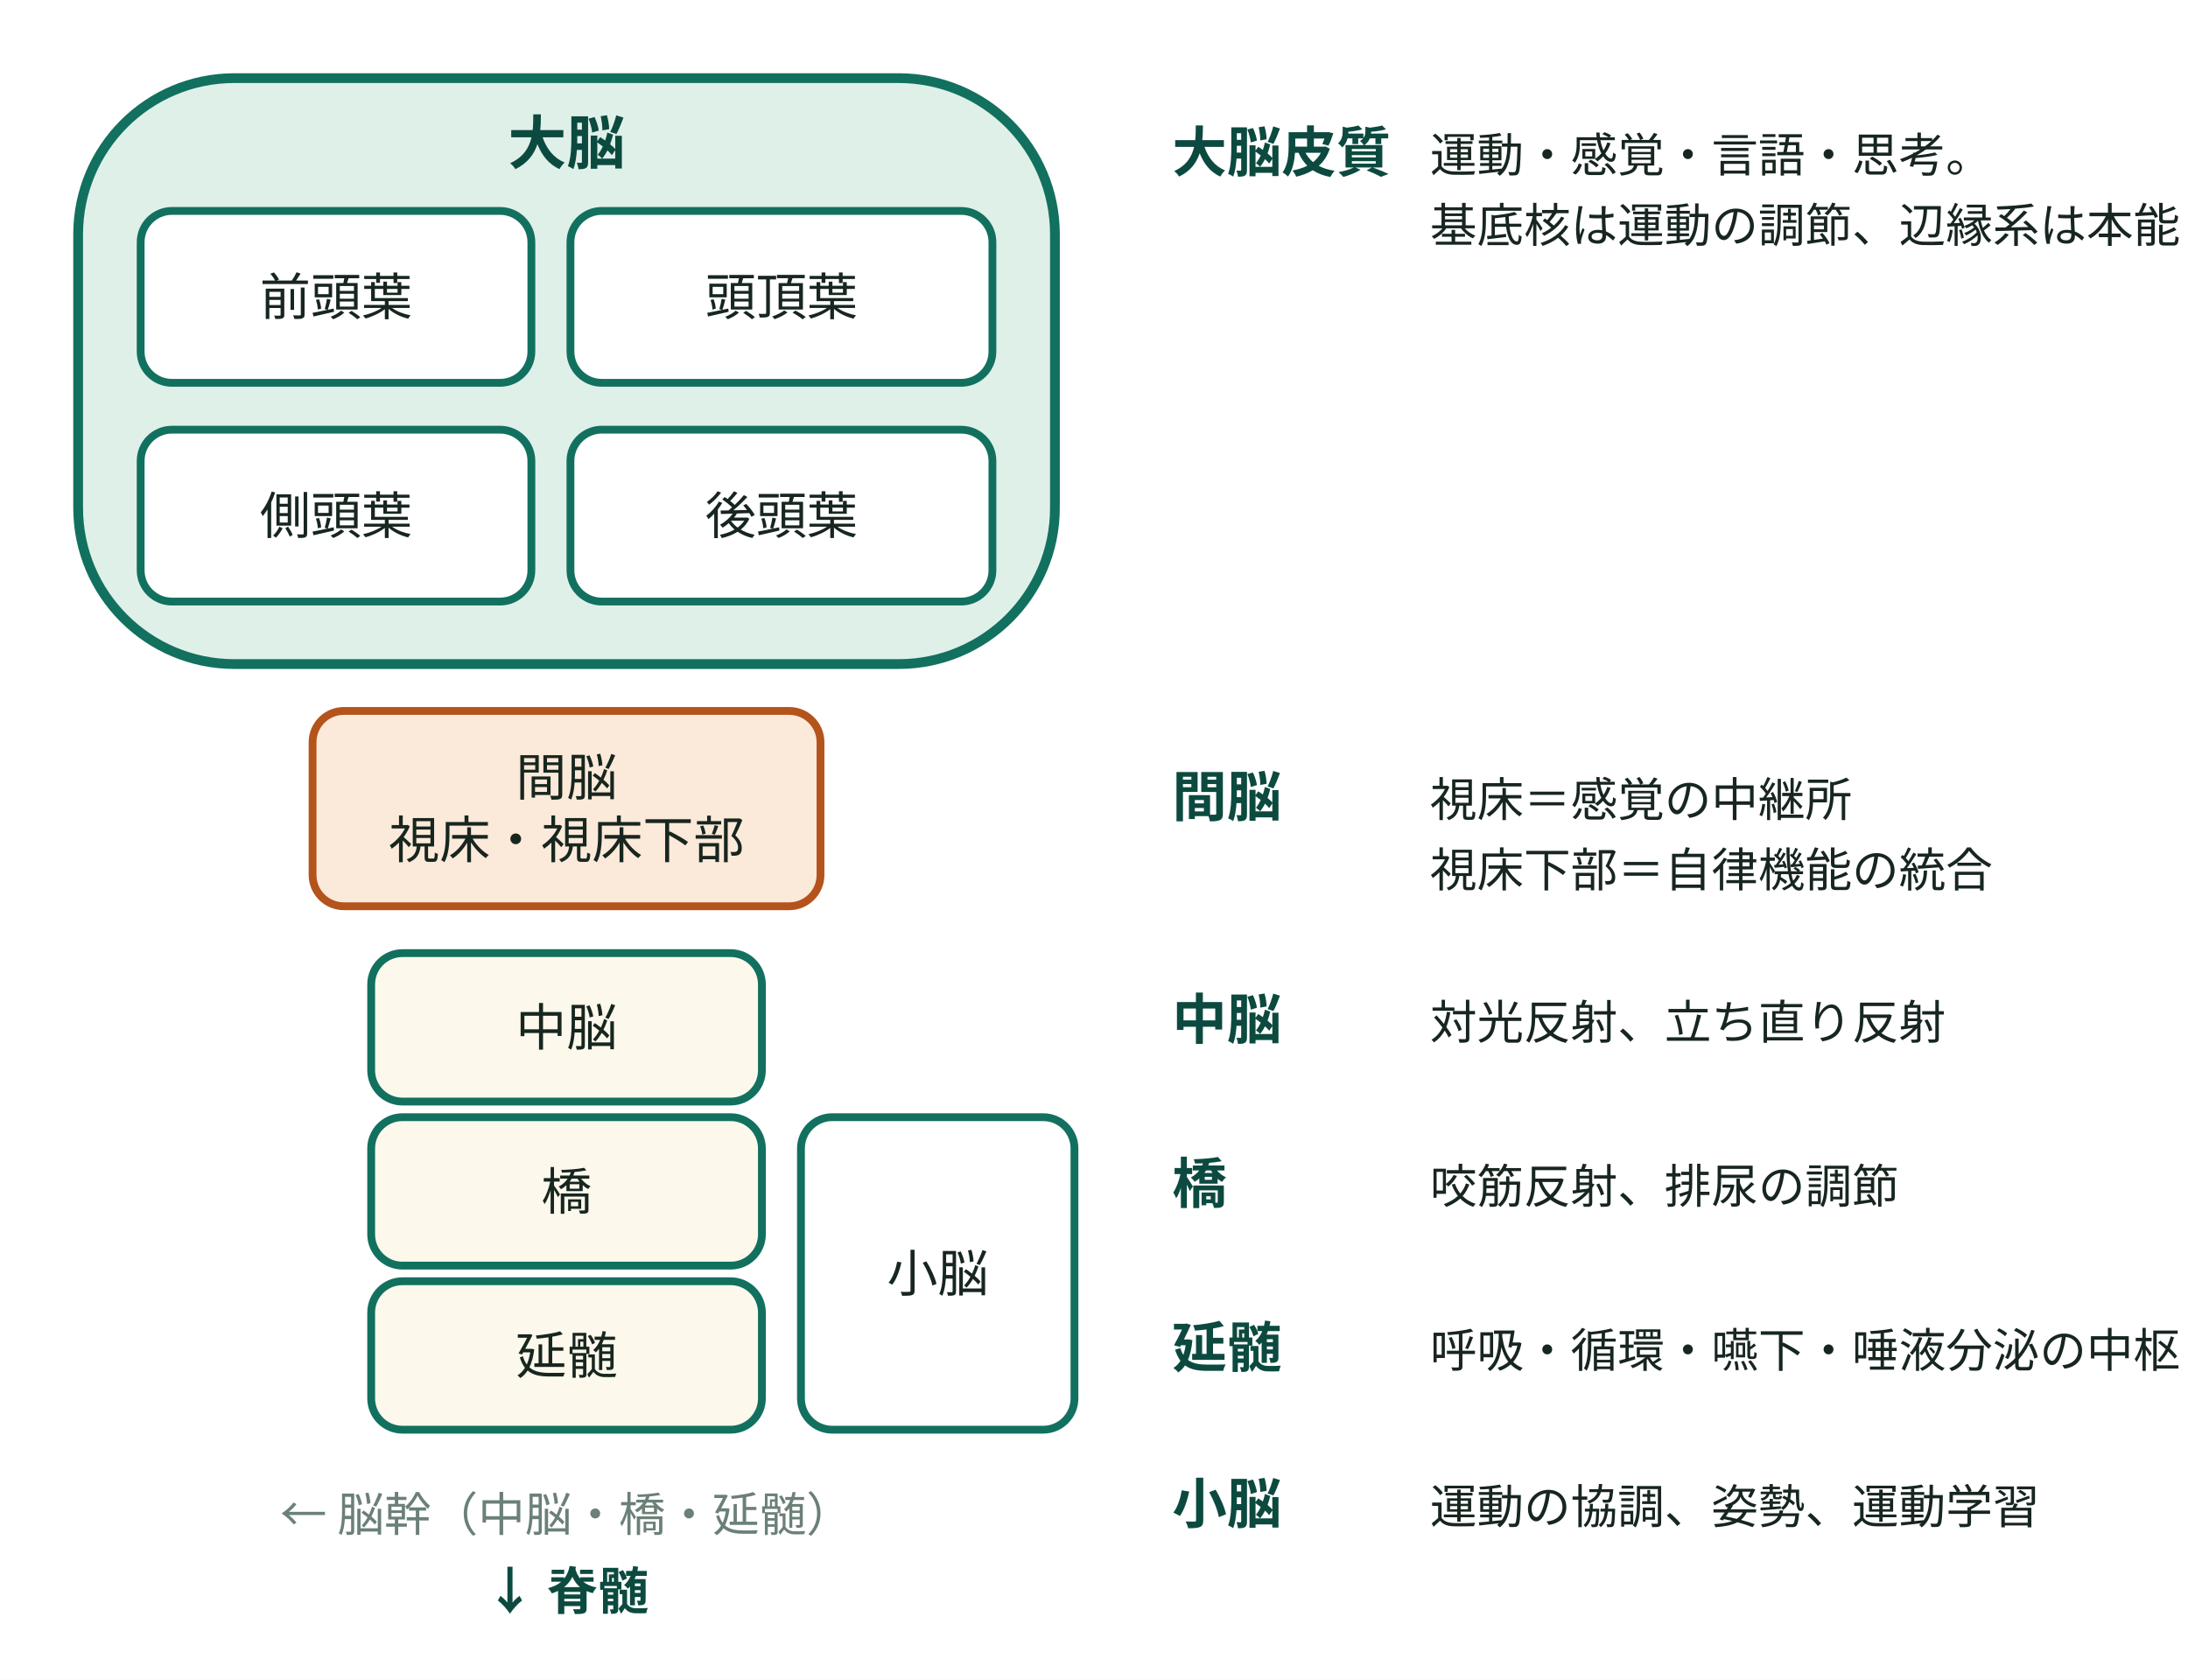
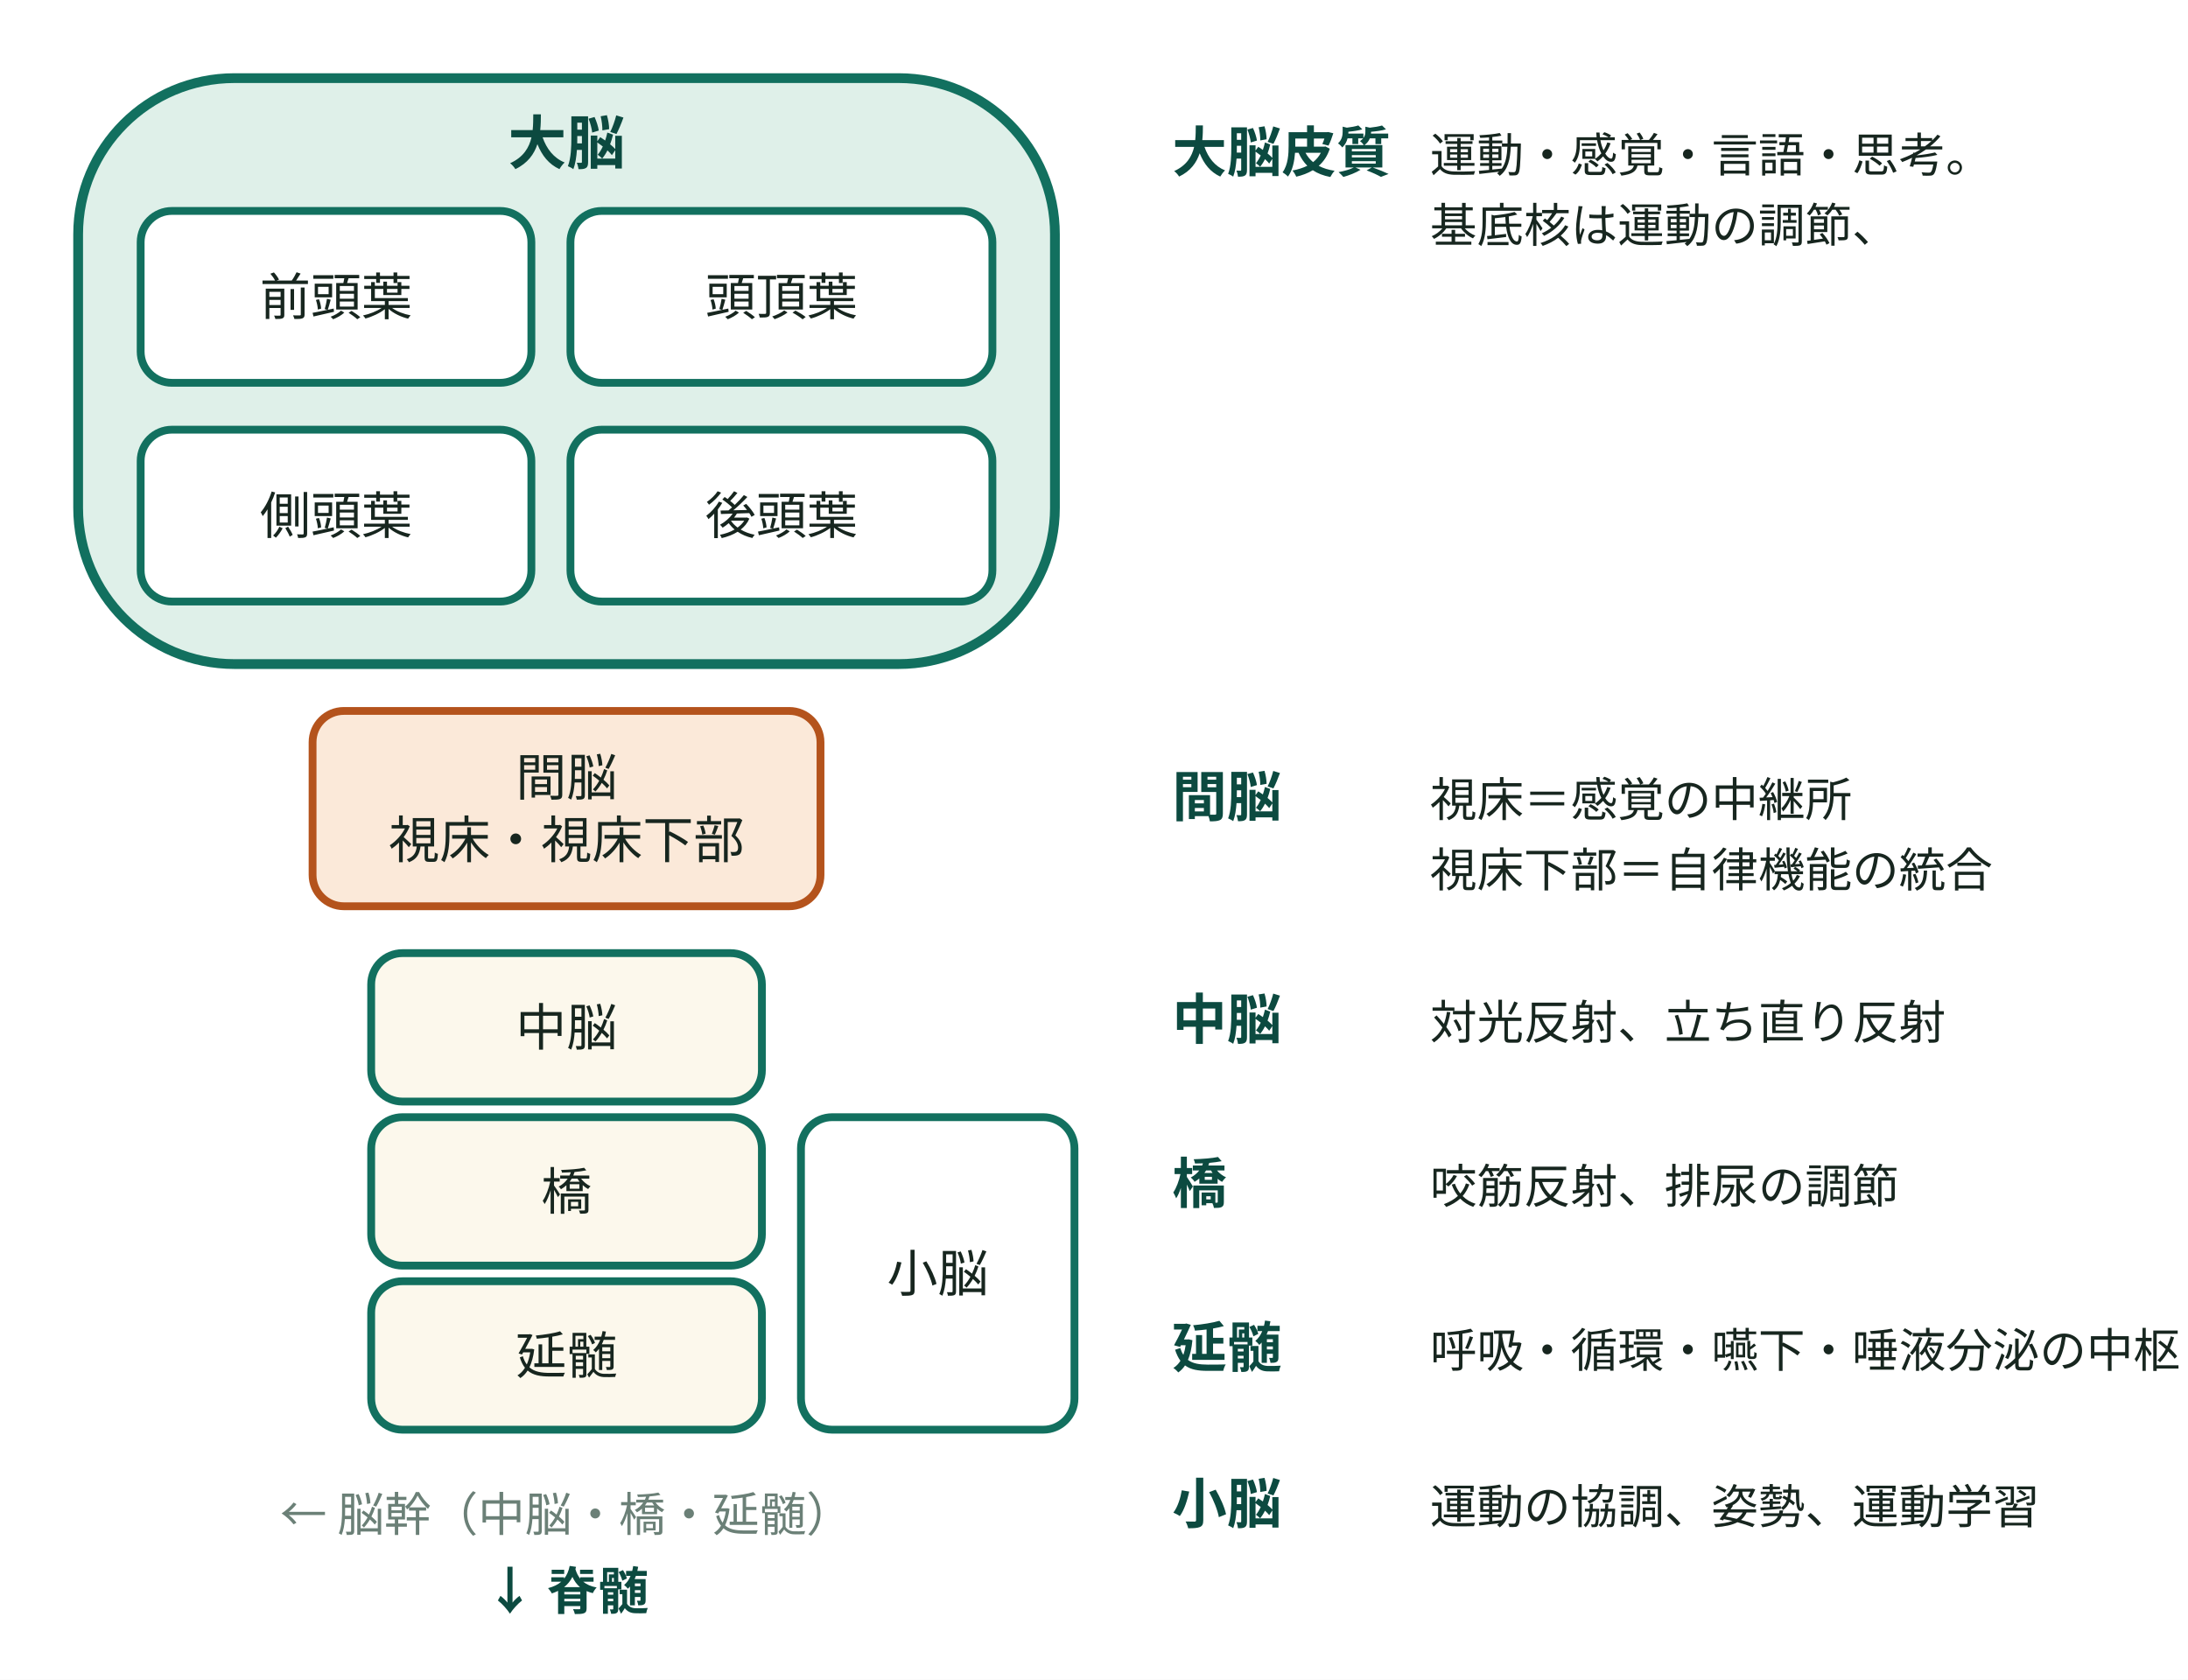
<svg xmlns="http://www.w3.org/2000/svg" viewBox="0 0 560 430" width="560" height="430" role="img" aria-label="脳の区分と主な働き（模式図）" font-family="'BIZ UDPGothic','Hiragino Kaku Gothic ProN','Yu Gothic','Noto Sans CJK JP','Noto Sans JP',sans-serif">
  <rect width="560" height="430" fill="#ffffff" />
  <defs>
    <marker id="ar" viewBox="0 0 10 10" refX="8.5" refY="5" markerWidth="7" markerHeight="7" orient="auto-start-reverse">
      <path d="M0,0 L10,5 L0,10 z" fill="#12705f" />
    </marker>
    <marker id="am" viewBox="0 0 10 10" refX="8.5" refY="5" markerWidth="7" markerHeight="7" orient="auto-start-reverse">
      <path d="M0,0 L10,5 L0,10 z" fill="#b4531c" />
    </marker>
  </defs>
  <rect x="20" y="20" width="250" height="150" rx="40" fill="#dff0e9" stroke="#12705f" stroke-width="2.5" />
  <text x="145" y="42" font-size="15" fill="#0c4a40" text-anchor="middle" font-weight="bold">大脳</text>
  <rect x="36" y="54" width="100" height="44" rx="8" fill="#ffffff" stroke="#12705f" stroke-width="2" />
  <text x="86.0" y="80.68" font-size="13" fill="#17261f" text-anchor="middle" font-weight="normal">前頭葉</text>
  <rect x="146" y="54" width="108" height="44" rx="8" fill="#ffffff" stroke="#12705f" stroke-width="2" />
  <text x="200.0" y="80.68" font-size="13" fill="#17261f" text-anchor="middle" font-weight="normal">頭頂葉</text>
  <rect x="36" y="110" width="100" height="44" rx="8" fill="#ffffff" stroke="#12705f" stroke-width="2" />
  <text x="86.0" y="136.68" font-size="13" fill="#17261f" text-anchor="middle" font-weight="normal">側頭葉</text>
  <rect x="146" y="110" width="108" height="44" rx="8" fill="#ffffff" stroke="#12705f" stroke-width="2" />
  <text x="200.0" y="136.68" font-size="13" fill="#17261f" text-anchor="middle" font-weight="normal">後頭葉</text>
  <rect x="80" y="182" width="130" height="50" rx="8" fill="#fbe9d9" stroke="#b4531c" stroke-width="2" />
  <text x="145.0" y="203.68" font-size="13" fill="#17261f" text-anchor="middle" font-weight="normal">間脳</text>
  <text x="145.0" y="219.68" font-size="13" fill="#17261f" text-anchor="middle" font-weight="normal">視床・視床下部</text>
  <rect x="95" y="244" width="100" height="38" rx="8" fill="#fcf8ec" stroke="#12705f" stroke-width="2" />
  <text x="145.0" y="267.68" font-size="13" fill="#17261f" text-anchor="middle" font-weight="normal">中脳</text>
  <rect x="95" y="286" width="100" height="38" rx="8" fill="#fcf8ec" stroke="#12705f" stroke-width="2" />
  <text x="145.0" y="309.68" font-size="13" fill="#17261f" text-anchor="middle" font-weight="normal">橋</text>
  <rect x="95" y="328" width="100" height="38" rx="8" fill="#fcf8ec" stroke="#12705f" stroke-width="2" />
  <text x="145.0" y="351.68" font-size="13" fill="#17261f" text-anchor="middle" font-weight="normal">延髄</text>
  <text x="145" y="392" font-size="12" fill="#6b8077" text-anchor="middle" font-weight="normal">← 脳幹（中脳・橋・延髄）</text>
  <rect x="205" y="286" width="70" height="80" rx="8" fill="#ffffff" stroke="#12705f" stroke-width="2" />
  <text x="240.0" y="330.68" font-size="13" fill="#17261f" text-anchor="middle" font-weight="normal">小脳</text>
  <rect x="110" y="374" width="70" height="0.1" rx="8" fill="#ffffff" stroke="#ffffff" stroke-width="2" />
  <text x="145.0" y="379.09" font-size="14" fill="#17261f" text-anchor="middle" font-weight="normal" />
  <text x="145" y="412" font-size="13" fill="#0c4a40" text-anchor="middle" font-weight="bold">↓ 脊髄</text>
  <text x="300" y="44" font-size="14" fill="#0c4a40" text-anchor="start" font-weight="bold">大脳皮質</text>
  <text x="366" y="44" font-size="12" fill="#17261f" text-anchor="start" font-weight="normal">運動・感覚・言語・思考。</text>
-   <text x="366" y="62" font-size="12" fill="#17261f" text-anchor="start" font-weight="normal">基底核は運動の調節、辺縁系は本能と情動</text>
+   <text x="366" y="62" font-size="12" fill="#17261f" text-anchor="start" font-weight="normal">基底核は運動の調節、</text>
  <text x="300" y="209" font-size="14" fill="#0c4a40" text-anchor="start" font-weight="bold">間脳</text>
  <text x="366" y="209" font-size="12" fill="#17261f" text-anchor="start" font-weight="normal">視床＝感覚の中継所</text>
  <text x="366" y="227" font-size="12" fill="#17261f" text-anchor="start" font-weight="normal">視床下部＝自律機能の統合</text>
  <text x="300" y="266" font-size="14" fill="#0c4a40" text-anchor="start" font-weight="bold">中脳</text>
  <text x="366" y="266" font-size="12" fill="#17261f" text-anchor="start" font-weight="normal">対光反射、立ち直り反射</text>
  <text x="300" y="308" font-size="14" fill="#0c4a40" text-anchor="start" font-weight="bold">橋</text>
  <text x="366" y="308" font-size="12" fill="#17261f" text-anchor="start" font-weight="normal">咬筋反射、排尿の調節</text>
  <text x="300" y="350" font-size="14" fill="#0c4a40" text-anchor="start" font-weight="bold">延髄</text>
  <text x="366" y="350" font-size="12" fill="#17261f" text-anchor="start" font-weight="normal">呼吸・循環・嚥下・唾液分泌の中枢</text>
  <text x="300" y="390" font-size="14" fill="#0c4a40" text-anchor="start" font-weight="bold">小脳</text>
  <text x="366" y="390" font-size="12" fill="#17261f" text-anchor="start" font-weight="normal">運動の協調、姿勢、運動学習</text>
</svg>
